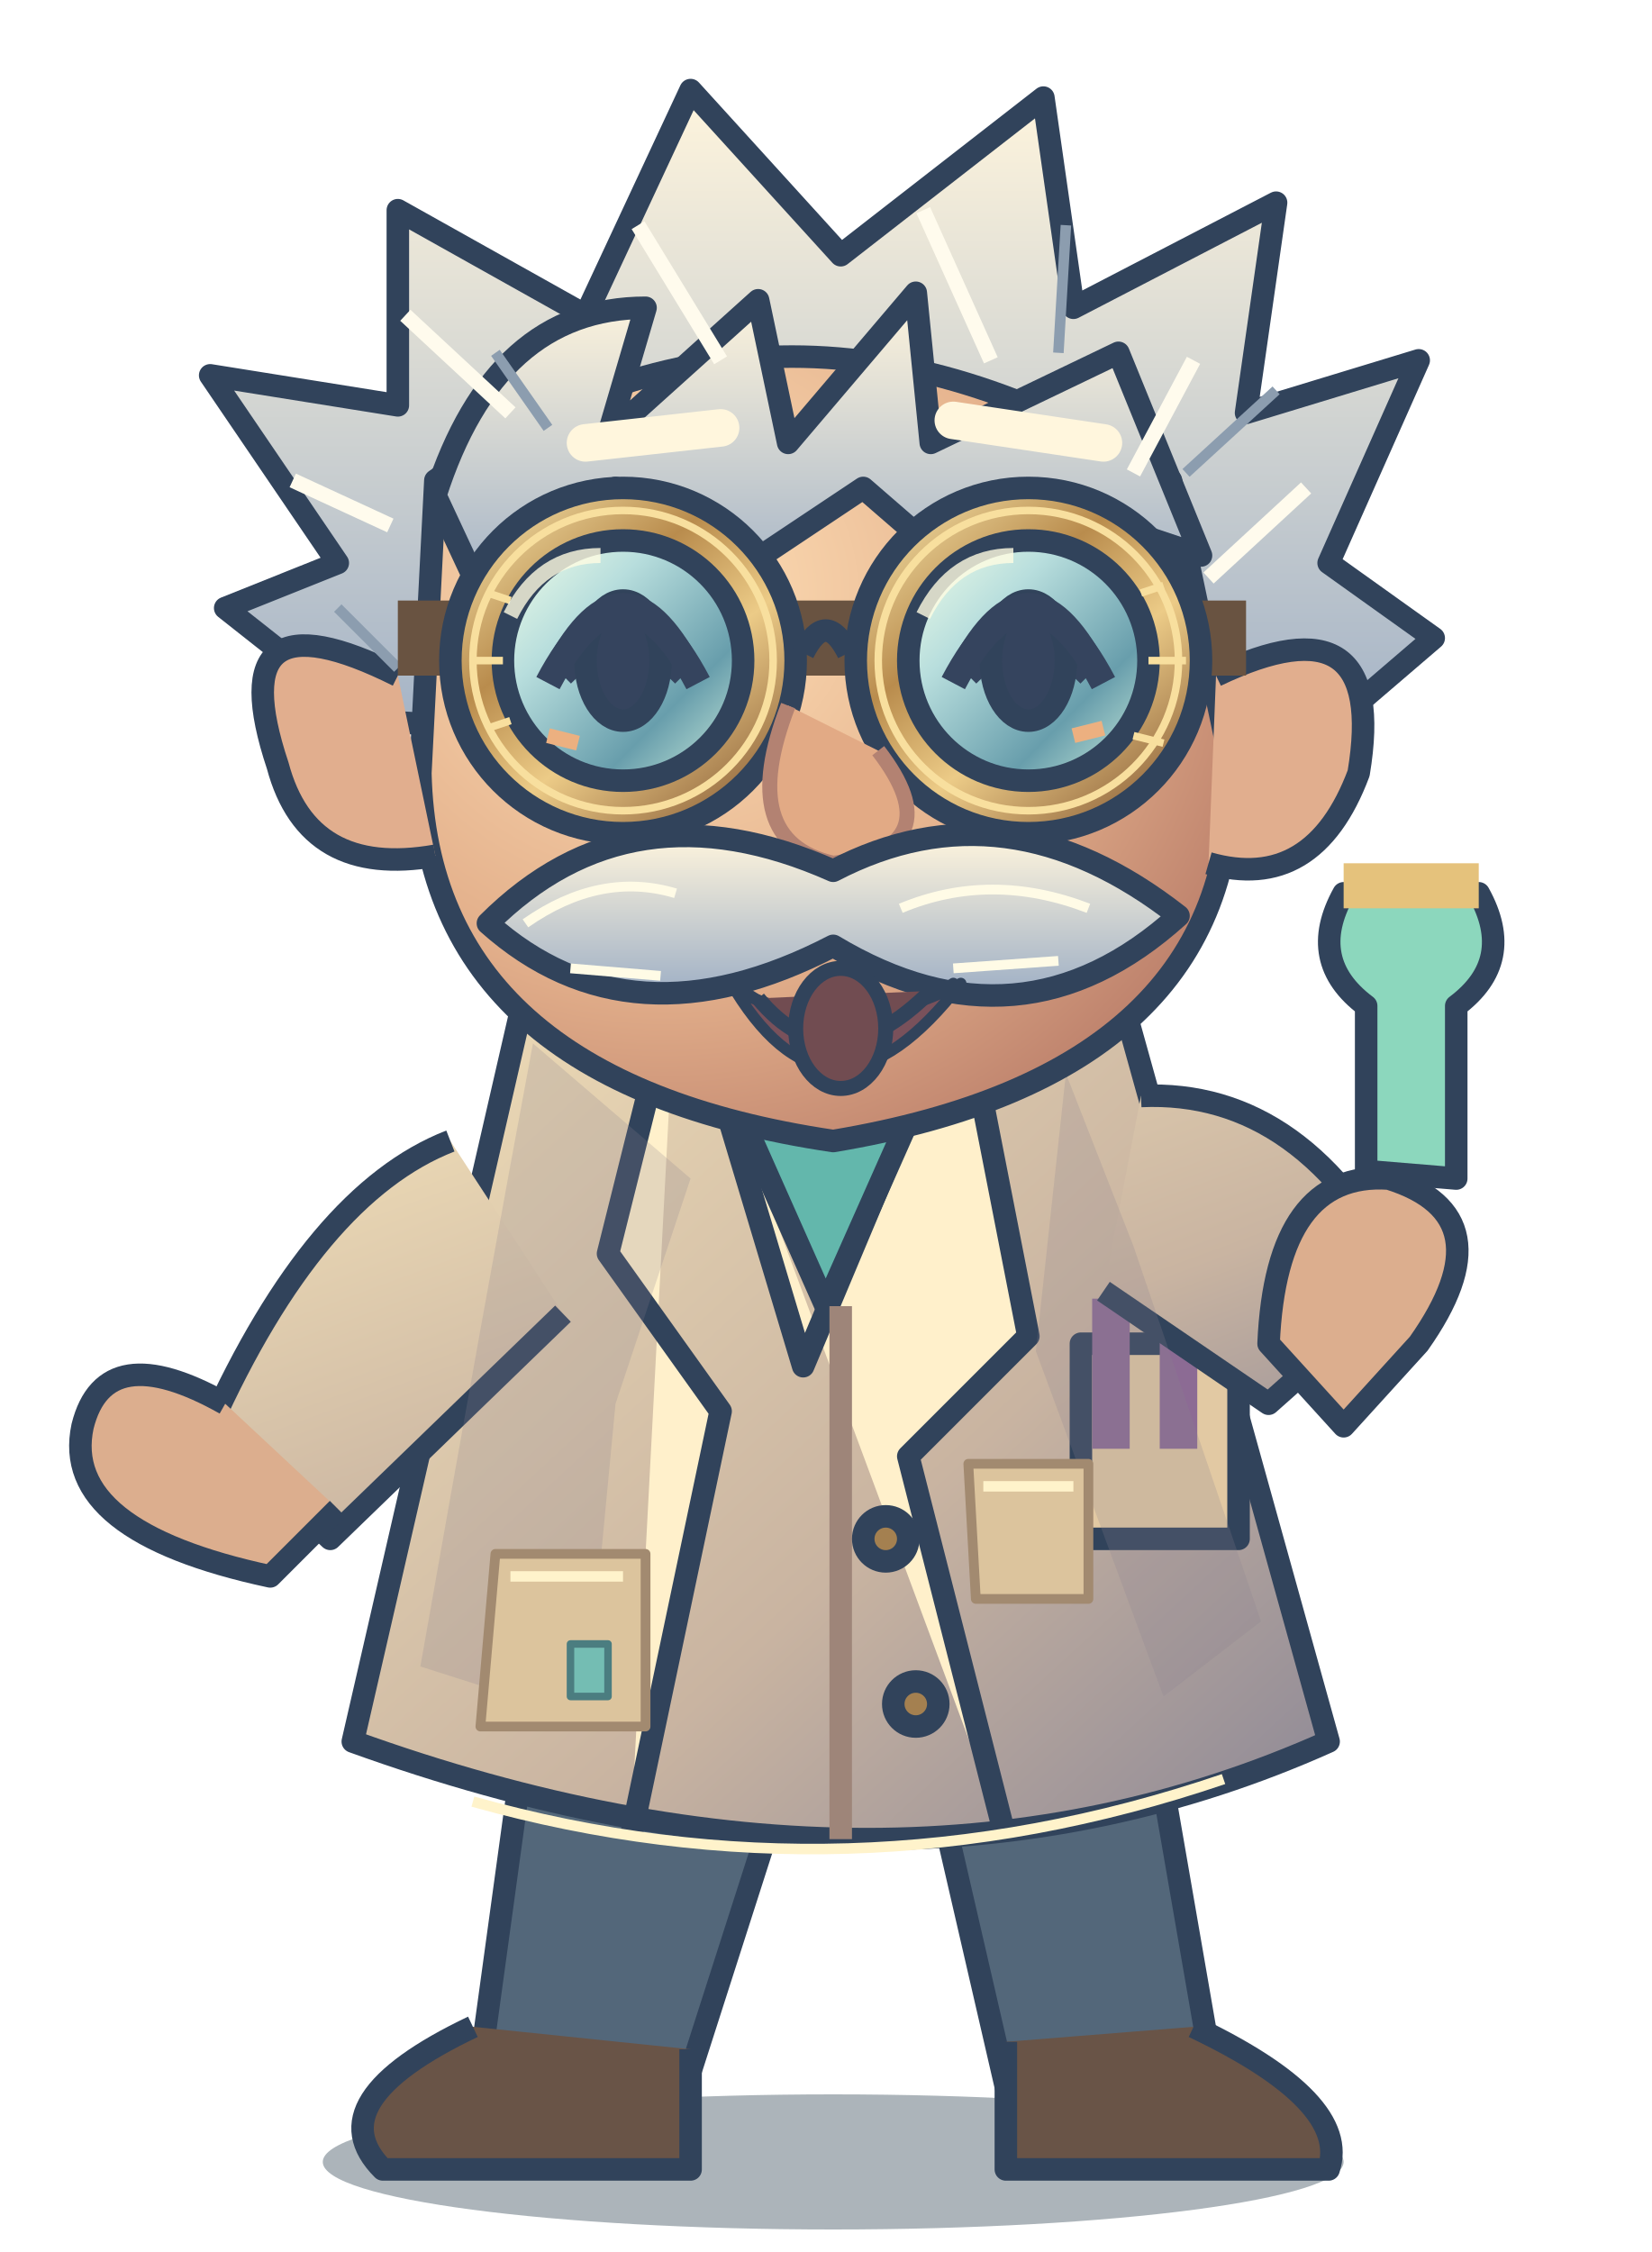
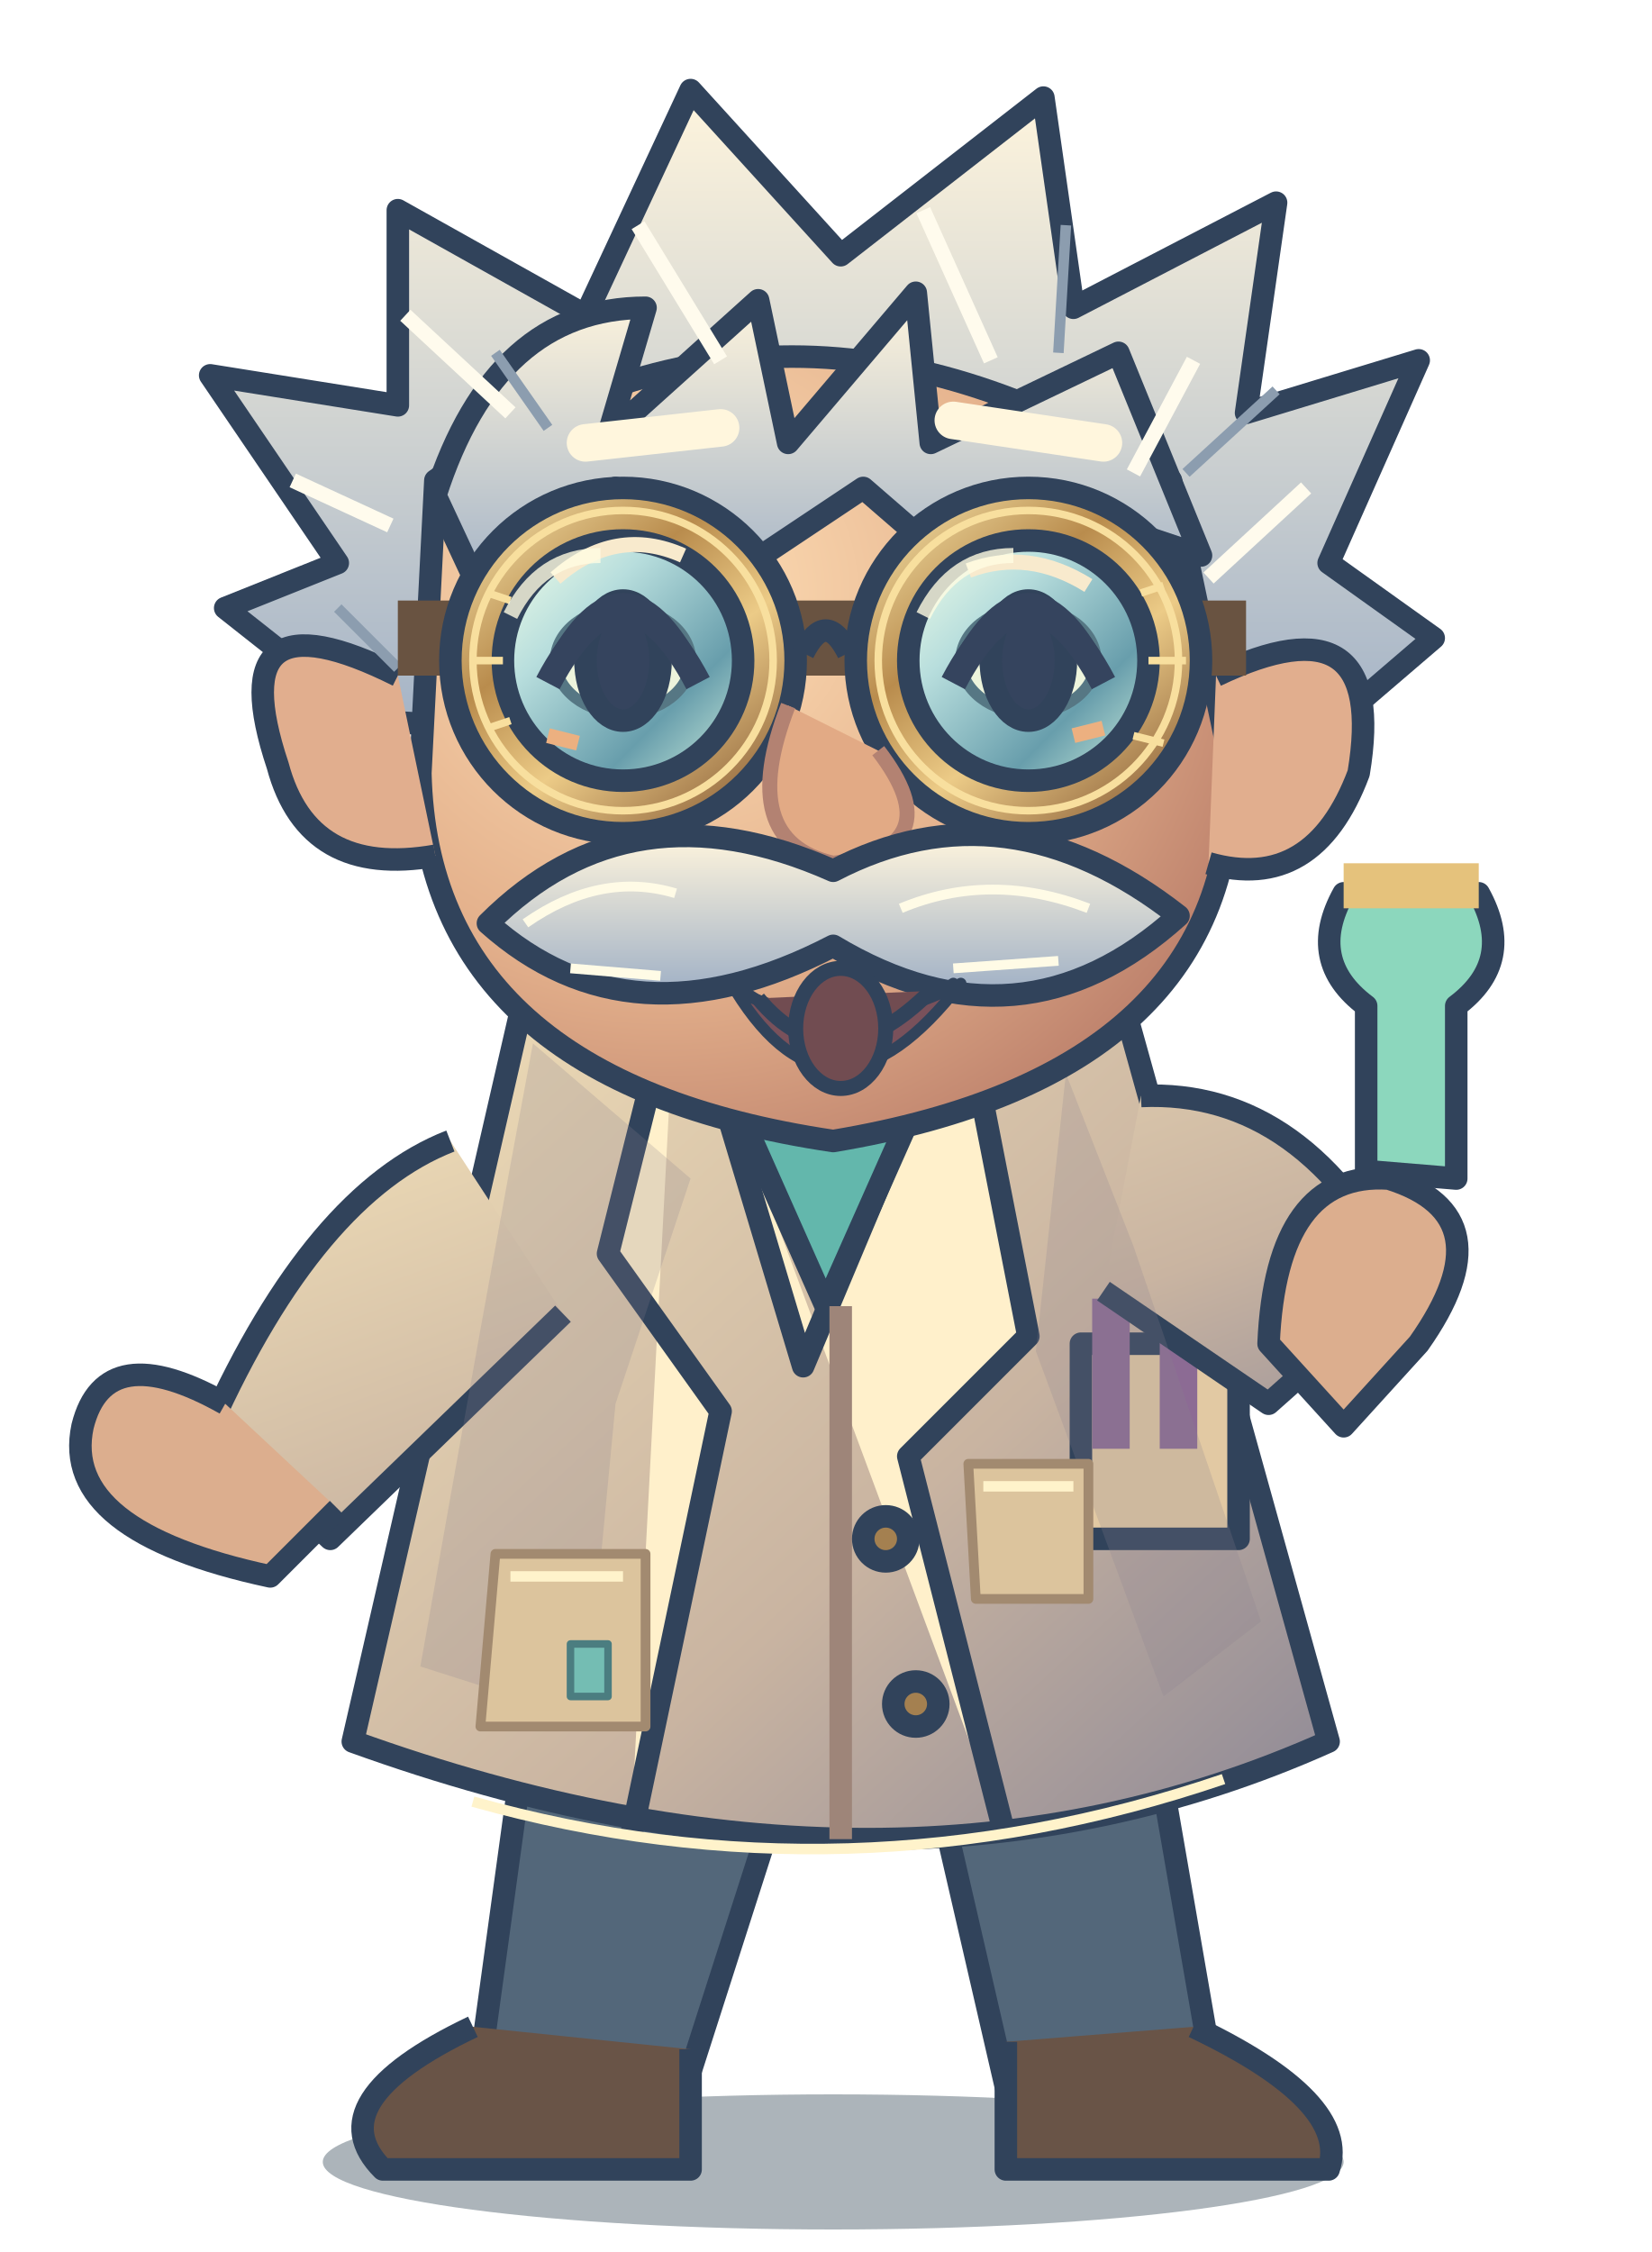
<svg xmlns="http://www.w3.org/2000/svg" width="220" height="300" viewBox="0 0 220 300" class="sl-fizzwick pm-fizzwick" role="img" aria-label="Professor Fizzwick, a friendly alchemist with magnificent silver hair and brass goggles">
  <defs>
    <linearGradient id="pmf-coat" x2="1" y2="1">
      <stop stop-color="#f3e1b9" />
      <stop offset=".6" stop-color="#c9b4a1" />
      <stop offset="1" stop-color="#8b8796" />
    </linearGradient>
    <linearGradient id="pmf-hair" x2="0" y2="1">
      <stop stop-color="#fff5dd" />
      <stop offset="1" stop-color="#9eafc5" />
    </linearGradient>
    <radialGradient id="pmf-skin" cx=".3" cy=".3" r=".8">
      <stop stop-color="#ffe0b7" />
      <stop offset=".6" stop-color="#e4b18c" />
      <stop offset="1" stop-color="#bd816c" />
    </radialGradient>
    <linearGradient id="pmf-lens" x2="1" y2="1">
      <stop stop-color="#f3ffe8" />
      <stop offset=".32" stop-color="#b8dedd" />
      <stop offset=".7" stop-color="#689eac" />
      <stop offset="1" stop-color="#d2f1df" />
    </linearGradient>
    <linearGradient id="pmf-gold" x2=".8" y2="1">
      <stop stop-color="#fff0b7" />
      <stop offset=".4" stop-color="#b98c4d" />
      <stop offset=".65" stop-color="#eccb87" />
      <stop offset="1" stop-color="#8d623a" />
    </linearGradient>
  </defs>
  <ellipse cx="111" cy="288" rx="68" ry="9" fill="#102939" opacity=".35" />
  <g stroke="#31435b" stroke-width="3" stroke-linejoin="round">
    <path d="M71 224 64 275 91 279 108 226M122 226 134 278 161 273 152 221" fill="#53677a" />
    <path d="M63 270Q42 280 51 289H92V273M134 272V289H177Q180 280 159 270" fill="#695447" />
    <path d="M70 132Q108 115 150 135L177 232Q119 258 47 232Z" fill="url(#pmf-coat)" />
    <path d="M92 132 107 182 128 132 137 178 121 194 134 245M90 131 81 167 96 188 84 245" fill="#fff0cb" />
    <path d="M98 147 110 174 122 147 112 140Z" fill="#63b7ac" />
    <path d="M112 174V245" fill="none" stroke="#9e8579" />
    <circle cx="118" cy="205" r="3" fill="#a48050" />
    <circle cx="122" cy="227" r="3" fill="#a48050" />
    <path d="M144 179H165V205H144Z" fill="#e2c9a3" />
    <path d="M148 173V193M157 171V193" stroke="#8c6b94" stroke-width="5" />
    <path d="M60 152Q42 159 28 190L44 205 75 175M152 146Q174 145 187 171L169 187 147 172" fill="url(#pmf-coat)" />
    <path d="M71 139Q65 171 56 222L78 229 82 187 92 157M142 143 151 166 168 216 155 226 138 180" fill="#8a8190" fill-opacity=".22" stroke="none" />
    <path d="M66 207h20v23H64ZM129 195h16v18h-15Z" fill="#dcc49d" stroke="#a28a70" stroke-width="1.3" />
    <path d="M68 210h15M131 198h12M63 240Q113 254 163 237" fill="none" stroke="#fff3cb" stroke-width="1.4" />
    <path d="M76 219h5v7h-5Z" fill="#74bdb3" stroke="#4b7d80" stroke-width="1" />
    <path class="fizz-hand" d="M30 187Q14 178 11 190Q8 204 36 210L45 201M169 179Q170 156 185 157Q201 162 189 179L179 190Z" fill="#dcae8e" />
    <path d="M182 156V134Q174 128 179 119H197Q202 128 194 134V157Z" fill="#80d3b6" fill-opacity=".9" />
    <path d="M179 118H197" stroke="#e5c27c" stroke-width="6" />
    <path d="M49 96 30 81 45 75 28 50 53 54 53 28 78 42 92 12 112 34 139 13 143 41 170 27 166 55 189 48 177 75 191 85 170 103Z" fill="url(#pmf-hair)" />
    <path d="M58 64Q104 31 156 64L164 102Q165 143 111 152Q57 144 56 103Z" fill="url(#pmf-skin)" />
    <path d="M53 90Q29 78 37 102Q41 117 58 114M162 90Q185 79 181 103Q175 119 161 115" fill="#e1ae8e" />
    <path d="M58 66Q66 41 86 41L81 58 101 40 105 59 122 39 124 59 149 47 160 74 139 67 130 78 115 65 97 77 82 65 65 81Z" fill="url(#pmf-hair)" />
    <path d="M39 64 52 70M54 42 68 55M85 30 96 48M123 28 132 48M159 48 151 63M174 65 161 77" fill="none" stroke="#fffbed" stroke-width="2" />
    <path d="M45 81 53 89M66 47 73 57M142 30 141 47M170 52 158 63" fill="none" stroke="#8c9daf" stroke-width="1.4" />
    <path d="M53 85H166" stroke="#695341" stroke-width="10" />
    <circle cx="83" cy="88" r="23" fill="url(#pmf-gold)" />
    <circle cx="137" cy="88" r="23" fill="url(#pmf-gold)" />
    <path d="M107 87Q110 81 113 87" fill="none" />
    <circle cx="83" cy="88" r="16" fill="url(#pmf-lens)" />
    <circle cx="137" cy="88" r="16" fill="url(#pmf-lens)" />
    <g class="pmf-goggle-engraving" fill="none" stroke="#f8df9e" stroke-width="1">
      <circle cx="83" cy="88" r="20" />
      <circle cx="137" cy="88" r="20" />
      <path d="M65 79l3 1M63 88h4M65 97l3-1M152 79l3-1M153 88h5M151 98l4 1" />
    </g>
    <g class="fizz-calm">
-       <path d="M75 90Q83 82 91 90M129 90Q137 82 145 90" stroke="#35445e" fill="none" />
+       <ellipse cx="83" cy="88" rx="9" ry="7" fill="#edf4dc" stroke="#567784" stroke-width="1.5" />
+       <ellipse cx="137" cy="88" rx="9" ry="7" fill="#edf4dc" stroke="#567784" stroke-width="1.5" />
+       <ellipse cx="80" cy="88" rx="3.5" ry="5" fill="#3d5969" stroke="none" />
+       <ellipse cx="134" cy="88" rx="3.5" ry="5" fill="#3d5969" stroke="none" />
+       <path d="M74 77q8-7 17-3M129 76q8-3 16 2" fill="none" stroke="#f8eacd" stroke-width="2" />
    </g>
    <g class="fizz-surprise">
      <ellipse cx="83" cy="88" rx="5" ry="8" fill="#35445e" />
      <ellipse cx="137" cy="88" rx="5" ry="8" fill="#35445e" />
    </g>
    <g class="fizz-excited">
      <path d="M74 89q9-17 18 0M128 89q9-17 18 0" fill="none" stroke="#35445e" stroke-width="3" />
    </g>
    <g class="fizz-celebrate">
      <path d="M73 91q10-19 20 0M127 91q10-19 20 0" fill="none" stroke="#35445e" stroke-width="3.5" />
      <path d="M73 98l4 1M143 98l4-1" stroke="#ecb080" stroke-width="2" />
    </g>
    <path d="M105 94Q98 112 111 115Q127 113 117 100" fill="#e2aa85" stroke="#b38272" stroke-width="2" />
    <path d="M111 116Q84 104 65 123Q84 140 111 126Q136 141 157 122Q134 104 111 116Z" fill="url(#pmf-hair)" />
    <path class="fizz-excited" d="M99 132Q111 149 127 131Q112 141 99 132Z" fill="#79515b" stroke-width="1.5" />
    <path class="fizz-celebrate" d="M98 132Q111 153 128 131Q113 139 98 132Z" fill="#79515b" stroke-width="1.5" />
    <path class="fizz-calm" d="M101 133Q111 145 124 132" fill="#714c51" stroke-width="2" />
    <ellipse class="fizz-surprise" cx="112" cy="137" rx="6" ry="8" fill="#714c51" stroke-width="2" />
    <path d="M68 82q4-8 12-8M123 82q4-8 12-8" fill="none" stroke="#fffce2" stroke-width="2" opacity=".8" />
    <path d="M70 123q10-7 20-4M120 121q12-5 25 0M76 129l12 1M127 129l14-1" fill="none" stroke="#fffbe6" stroke-width="1.3" />
    <path d="M78 59 96 57M127 56 147 59" stroke="#fff6dd" stroke-width="5" stroke-linecap="round" />
  </g>
</svg>
